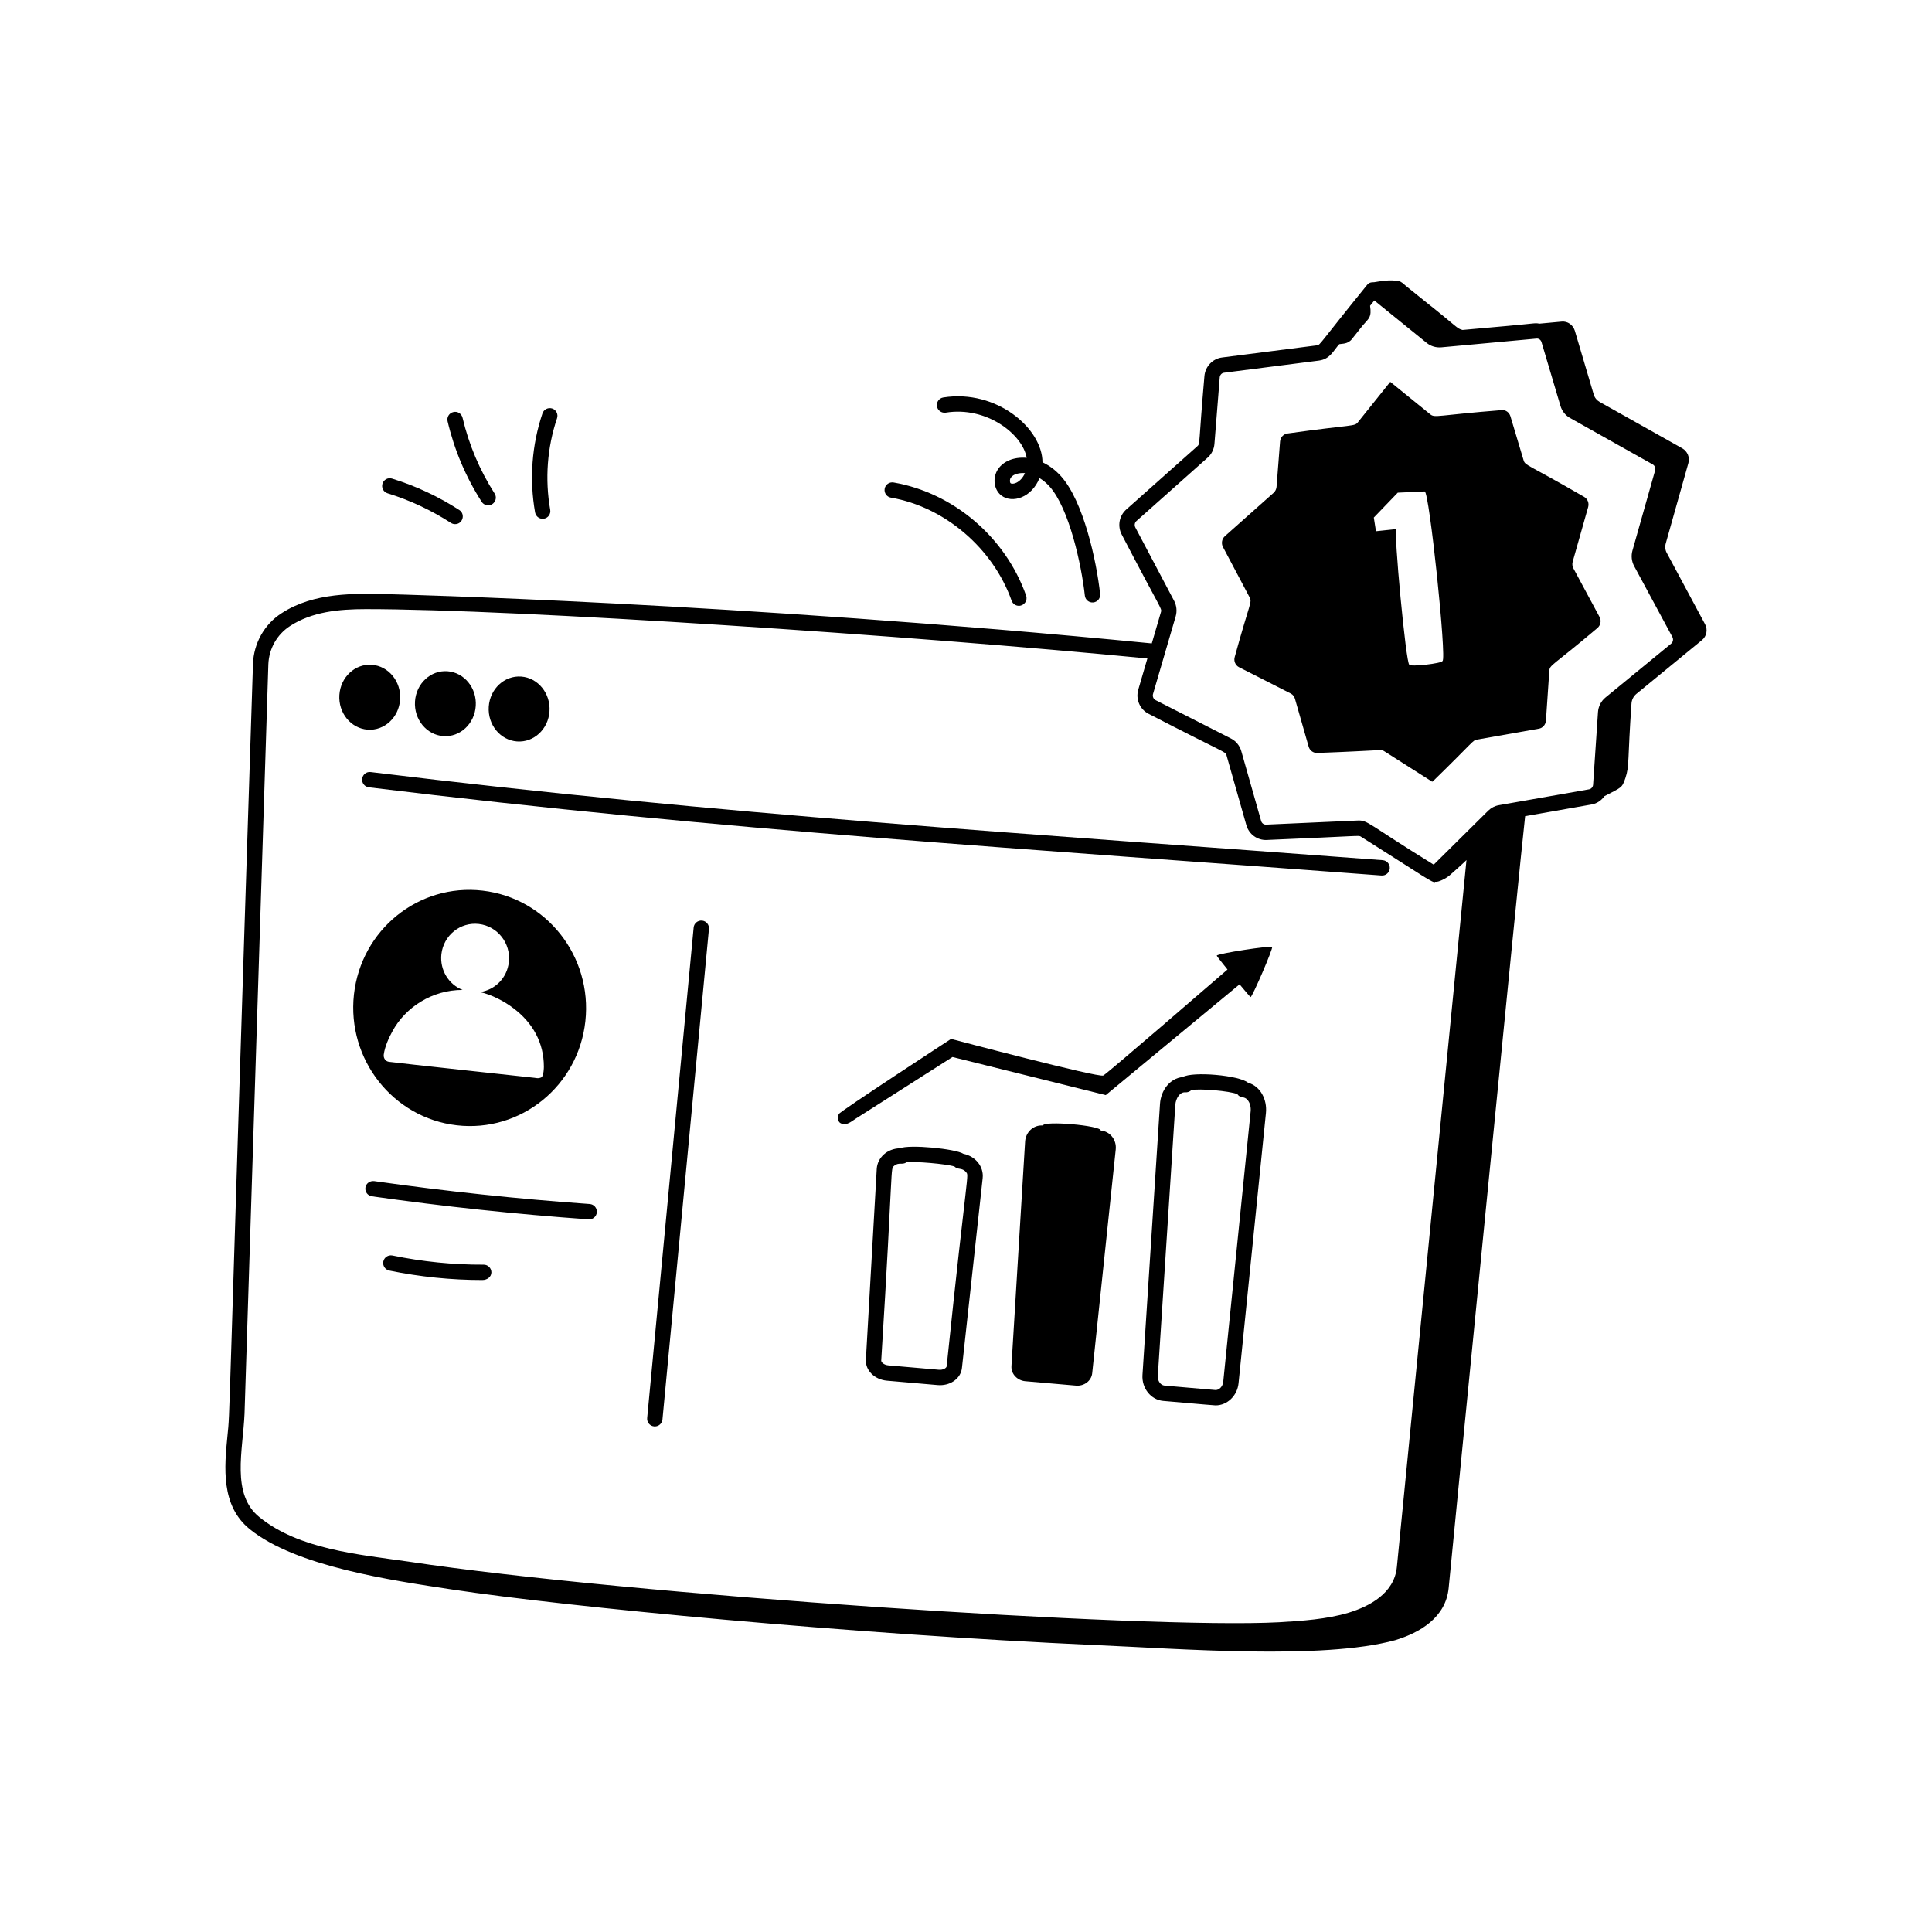
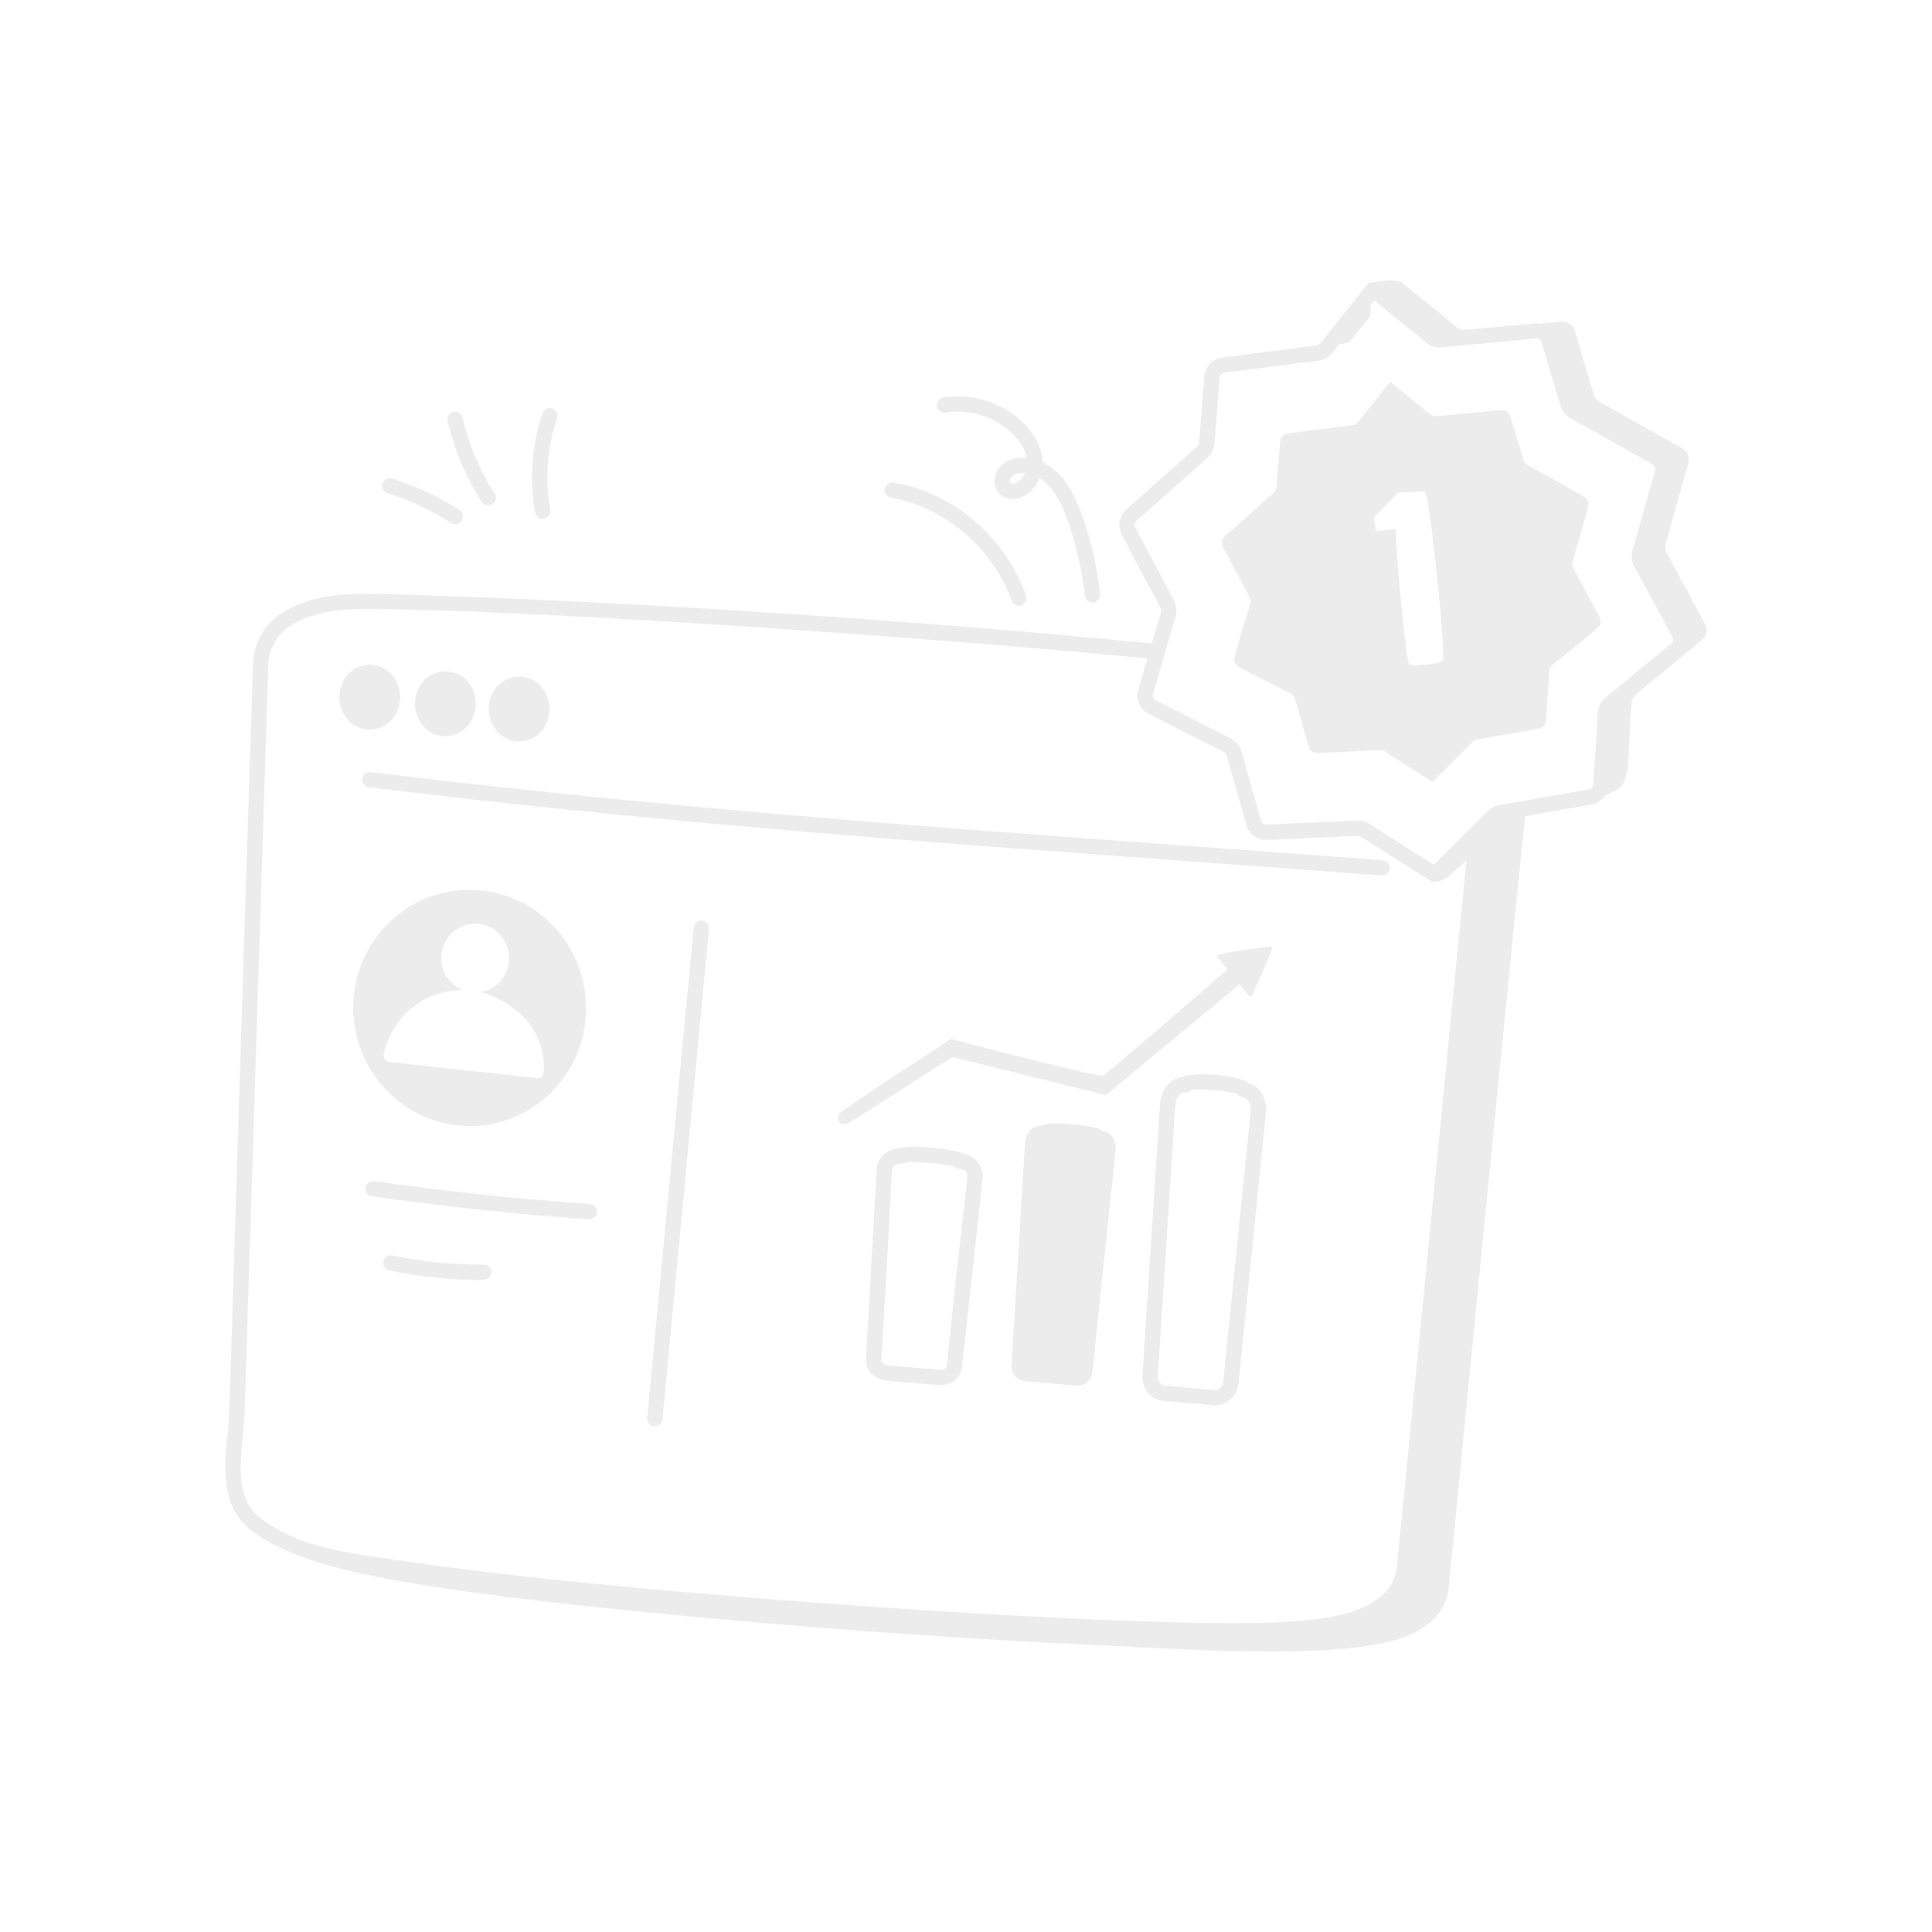
<svg xmlns="http://www.w3.org/2000/svg" version="1.1" id="Layer_1" x="0px" y="0px" viewBox="0 0 3000 3000" style="enable-background:new 0 0 3000 3000;" xml:space="preserve">
  <g>
    <g>
-       <path d="M802.813,1151.303c26.048,1.934,48.634-19.049,50.445-46.86c1.806-27.811-17.843-51.922-43.892-53.856    c-26.048-1.928-48.634,19.049-50.443,46.86C757.115,1125.258,776.765,1149.369,802.813,1151.303z" />
-       <path d="M688.305,1143.019c26.051,1.928,48.634-19.049,50.443-46.86c1.812-27.811-17.838-51.928-43.889-53.862    c-26.046-1.928-48.631,19.049-50.443,46.86C642.608,1116.974,662.257,1141.085,688.305,1143.019z" />
-       <path d="M621.313,1086.146c1.812-27.816-17.838-51.928-43.889-53.856c-26.046-1.934-48.631,19.043-50.443,46.86    c-1.809,27.811,17.843,51.922,43.889,53.856C596.922,1134.934,619.507,1113.956,621.313,1086.146z" />
-       <path d="M2147.025,1335.69c-549.748-41.371-1025.353-70.077-1571.366-136.828c-6.629-0.909-12.478,3.845-13.282,10.393    c-0.804,6.548,3.845,12.49,10.393,13.282c550.699,67.353,1031.169,96.099,1572.462,136.968    c6.452,0.496,12.297-4.357,12.793-11.022C2158.525,1341.935,2153.596,1336.203,2147.025,1335.69z" />
-       <path d="M2647.46,968.99l-59.175-110.235c-2.627-4.538-3.105-10.026-1.672-15.035l35.075-124.554    c2.624-8.826-1.433-18.373-9.306-22.906L2484.01,624.2c-4.532-2.627-7.873-6.682-9.303-11.692l-29.351-99.021    c-2.863-9.07-11.214-15.035-20.52-14.08l-34.358,3.157c-10.579-1.394,8.021-1.182-119.457,9.793    c-9.068-2.188-7.461-4.341-57.354-43.732c-10.261-8.348-20.52-16.463-30.781-24.816c-3.341-2.86-6.918-6.682-11.214-7.392    c-14.234-2.565-28.413,0.358-38.276,1.858c-3.874-0.309-7.765,0.658-10.299,3.816c-76.159,93.869-72.74,93.499-78.084,94.162    l-147.454,18.874c-14.657,1.864-26.156,14.074-27.345,29.011c-9.2,105.432-6.536,104.868-10.882,108.679l-110.52,98.333    c-11.033,9.833-13.888,25.842-6.956,38.961c61.255,117.819,62.612,114.305,60.853,120.26l-14.226,48.707    c-649.777-63.574-1180.07-76.252-1182.81-76.377c-55.359-1.433-118.111-3.099-168.221,29.349    c-26.96,17.179-43.426,46.767-44.617,78.743C352.785,2267.47,357.583,2184.87,353.22,2229.33    c-4.771,48.439-10.736,108.808,34.839,145.316c71.508,57.823,219.503,79.198,314.012,93.533    c179.381,27.041,616.136,69.161,1001.207,86.38c127.654,5.444,349.905,23.215,462.904-7.637    c39.371-11.93,78.74-35.553,83.275-80.892c0-1.766,112.397-1146.531,118.766-1198.701l103.407-18.181    c8.29-1.462,15.059-6.332,19.725-12.851c27.185-14.219,27.046-12.381,32.503-27.98c6.553-19.427,3.241-27.024,9.545-116.439    c0.478-5.493,3.099-10.503,7.159-14.08l102.123-83.752C2650.081,988.08,2652.231,977.583,2647.46,968.99z M1823.177,932.989    l-60.235-114.016c-1.759-3.332-1.025-7.526,1.736-9.973l110.52-98.357c6.152-5.453,9.903-13.049,10.579-21.344l8.225-103.25    c0.291-3.752,3.064-6.804,6.583-7.247l147.442-18.874c17.918-2.285,23.052-16.594,31.638-25.498    c4.089-0.986,13.283,0.337,19.705-8.057c5.49-6.921,10.978-13.841,16.466-20.762c9.721-11.343,14.326-12.778,11.61-30.799    l6.6-8.231l81.37,65.944c6.326,5.15,14.342,7.457,22.416,6.851l148.001-13.608c3.647-0.373,6.769,2.027,7.818,5.546l29.477,99.126    c2.388,8.016,7.666,14.634,14.843,18.641l128.393,72.096c3.157,1.771,4.707,5.686,3.682,9.321l-35.186,124.455    c-2.272,7.993-1.316,16.777,2.633,24.071l59.408,110.147c1.853,3.425,1.014,7.829-1.922,10.253l-102.05,83.677    c-6.758,5.546-10.987,13.771-11.581,22.603l-7.596,112.664c-0.245,3.682-2.831,6.688-6.257,7.293l-140.09,24.63    c-6.245,1.095-11.954,4.054-16.568,8.575l-84.574,83.793c-103.451-63.814-101.974-69.315-118.455-68.531l-142.001,6.361    c-3.425,0.07-6.513-2.19-7.515-5.686l-30.805-108.446c-2.423-8.528-8.284-15.682-16.067-19.62l-117.091-59.606    c-3.332-1.701-5.021-5.802-3.926-9.53l35.209-120.54C1827.931,949.067,1827.045,940.306,1823.177,932.989z M2169.045,2433.343    c-4.057,41.04-42.951,61.086-74.924,70.866c-33.835,10.163-72.904,12.739-107.852,14.791    c-205.643,11.052-1013.454-42.89-1351.01-94.011c-79.588-11.383-170.708-19.259-232.167-68.956    c-44.628-35.648-25.768-103.637-23.383-160.823l36.986-1163.702c0.952-24.1,13.361-46.289,33.642-59.414    c34.12-22.189,75.638-26.249,117.872-26.249c233.269,0,846.311,40.905,1213.44,76.628l-14.15,48.439    c-4.311,14.797,2.423,30.549,16.008,37.469c119.824,62.045,119.246,58.188,121.029,64.499l30.805,108.446    c4.043,14.191,17.197,23.628,31.527,22.975c147.137-6.128,142.711-7.422,146.172-5.243    c97.576,61.433,113.299,73.851,115.653,70.098c4.477,1.175,16.67-5.06,22.434-10.037c4.277-3.763,19.787-17.399,26.01-23.622    L2169.045,2433.343z" />
-       <path d="M1940.216,927.233c4.475,8.311,0.588,7.063-22.906,92.823c-1.908,6.204,0.955,13.119,6.682,15.985l80.173,40.801    c3.341,1.672,5.726,4.777,6.682,8.354l21.237,74.204c1.669,5.965,7.16,10.026,13.364,9.787    c102.833-3.839,98.985-6.076,104.508-2.388l73.494,46.767h1.191c65.437-63.788,61.722-63.823,68.959-65.14l95.922-16.94    c5.965-0.955,10.497-6.204,10.975-12.408l5.249-77.071c0.625-9.982,3.63-6.685,74.688-66.812    c5.01-4.293,6.443-11.453,3.338-17.179l-40.563-75.399c-1.672-3.105-2.15-6.921-1.194-10.259l24.1-85.185    c1.672-6.204-0.955-12.647-6.443-15.746c-89.98-52.15-91.343-47.949-94.011-57.27l-20.284-67.767    c-1.905-6.198-7.631-10.259-13.835-9.542c-100.135,7.955-103.367,12.441-110.718,6.443l-62.035-50.349l-49.872,62.28    c-5.627,7.503-5.942,3.397-109.524,17.896c-6.201,0.716-11.214,5.965-11.692,12.408l-5.488,70.628    c-0.478,3.577-1.908,6.682-4.532,9.064l-75.638,67.29c-4.774,4.293-5.965,11.214-3.105,16.702L1940.216,927.233z     M2170.479,764.983l41.757-1.911c7.157-0.717,34.597,262.232,27.677,263.188c0.478,3.816-51.299,9.781-51.538,5.726    c-5.013,0.478-24.816-209.978-20.045-210.456l-31.737,3.338l-3.338-21.234L2170.479,764.983z" />
-       <path d="M709.23,1747.339c99.26,11.453,188.739-60.847,199.714-161.54c10.975-100.693-60.369-191.366-159.629-202.819    c-99.263-11.453-188.503,60.608-199.717,161.301C538.62,1644.974,610.203,1735.886,709.23,1747.339z M595.89,1637.576    c1.666-12.647,8.348-26.96,13.361-36.03c20.284-37.583,61.763-64.424,109.044-64.424c-21.473-8.354-35.553-30.782-32.925-55.359    c3.338-29.349,29.349-50.344,58.219-47.005c28.871,3.344,49.869,29.826,46.528,59.175c-2.624,24.578-21.473,43.19-44.62,46.534    c17.857,4.023,37.631,14.22,52.018,25.288c29.785,22.529,47.005,53.266,47.005,90.673c0,2.931-0.524,11.641-2.15,14.08    c-0.239,0.95-0.952,1.672-1.43,2.144c-0.475,0.239-0.952,0.717-1.43,0.717c-3.105,1.433-6.443,0.717-9.545,0.239    c-2.403-0.301-214.283-23.119-225.727-24.816C598.751,1648.318,595.174,1643.064,595.89,1637.576z" />
-       <path d="M915.713,1869.604c-111.511-7.876-224.163-19.876-334.823-35.605c-6.536-0.699-12.56,3.612-13.492,10.136    c-0.92,6.525,3.612,12.56,10.136,13.492c111.219,15.822,224.431,27.846,336.501,35.792c6.293,0.524,12.259-4.306,12.734-11.068    C927.236,1875.778,922.284,1870.07,915.713,1869.604z" />
-       <path d="M751.098,1963.766c-0.012,0-0.023,0-0.035,0c-47.524,0.21-95.118-4.637-141.745-14.237    c-6.443-1.258-12.769,2.866-14.086,9.297c-1.328,6.455,2.831,12.769,9.286,14.098c47.547,9.763,96.178,14.703,144.564,14.703    c7.177,0,13.969-4.707,13.946-11.954C763.005,1969.079,757.669,1963.766,751.098,1963.766z" />
-       <path d="M1090.104,1429.503c-6.664-0.513-12.385,4.218-13.002,10.766l-72.177,761.642c-0.629,6.548,4.183,12.373,10.742,13.002    c0.385,0.023,0.769,0.047,1.142,0.047c6.082,0,11.278-4.637,11.861-10.812l72.177-761.642    C1101.475,1435.958,1096.663,1430.132,1090.104,1429.503z" />
-       <path d="M1496.02,1791.636c-12.397-7.887-83.799-14.868-98.87-8.575c-19.327,0.498-34.746,14.301-35.757,32.156l-16.847,296.119    c-0.955,16.591,13.445,30.898,32.762,32.576l78.632,6.828c1.235,0.116,2.47,0.163,3.682,0.163    c17.756,0,32.39-11.208,34.079-26.704l32.168-294.767C1527.846,1811.432,1514.644,1795.41,1496.02,1791.636z M1469.981,2121.612    c-0.28,2.54-5.371,5.965-11.977,5.36l-78.62-6.828c-0.012,0-0.012,0-0.012,0c-6.839-0.606-11.15-4.87-11.01-7.457    c19.239-309.362,13.737-296.95,20.144-302.457c6.912-5.943,12.629-0.911,19.107-5.383c12.595-1.864,62.297,2.517,74.333,6.455    c5.583,5.583,12.042,1.442,17.977,8.645C1505.145,1826.336,1502.2,1811.036,1469.981,2121.612z" />
-       <path d="M1709.214,1755.454c0.647-7.812-88.99-15.601-89.636-7.789c-14.435-1.253-26.884,9.961-27.793,24.921l-21.228,348.938    c-0.714,11.773,8.971,22.142,21.633,23.238l78.611,6.827c12.659,1.101,23.916-7.445,25.148-19.177l36.555-347.604    C1734.071,1769.907,1723.65,1756.706,1709.214,1755.454z" />
-       <path d="M1937.985,1681.255c-13.467-11.56-85.914-17.932-101.468-8.831c-20.104,1.858-33.949,20.953-35.279,41.617    l-27.205,420.993c-1.317,20.575,13.107,38.634,32.156,40.289c66.264,5.717,79.119,6.944,81.416,6.944    c17.954,0,33.625-14.843,35.605-34.347l42.526-419.665C1967.844,1707.414,1957.131,1686.51,1937.985,1681.255z M1899.467,2145.497    c-0.769,7.643-6.571,13.492-12.606,12.886l-78.609-6.827c-0.012,0-0.012,0-0.012,0c-6.117-0.536-10.882-7.387-10.393-14.983    l27.205-420.993c0.609-9.514,6.841-20.148,15.321-19.41c3.91,0.228,7.332-1.206,9.495-3.472    c12.781-2.796,59.35,1.282,71.397,6.222c5.318,7.534,10.396,2.305,16.136,9.321c3.565,4.287,5.278,10.882,4.59,17.593    L1899.467,2145.497z" />
-       <path d="M1889.392,1483.936c-0.312,0.25,7.206,9.845,16.635,21.525c-21.624,18.705-186.065,160.905-192.802,164.557    c-7.215,3.909-236.399-56.804-236.399-56.804c-2.4,1.563-172.857,112.705-174.402,116.707c-1.076,2.781-1.359,5.926-0.74,8.93    c0.656,3.157,1.998,4.711,4.934,5.855c8.4,3.256,15.4-3.344,22.009-7.561c3.141-1.999,143.874-91.665,150.393-95.829    l237.978,59.157l207.817-172.031c9.251,11.167,16.771,19.981,17.077,19.737c2.269,0.967,35.643-76.581,33.377-77.542    C1974.77,1467.619,1888.894,1480.918,1889.392,1483.936z" />
-       <path d="M1383.438,772.719c83.339,14.331,158.638,78.643,187.393,160.037c1.736,4.893,6.338,7.946,11.255,7.946    c8.27,0,13.977-8.182,11.255-15.915c-32.04-90.667-112.839-159.594-205.848-175.602c-6.524-1.049-12.665,3.262-13.783,9.74    C1372.591,765.426,1376.948,771.601,1383.438,772.719z" />
-       <path d="M1468.547,640.761c63.15-10.261,119.17,33.265,125.701,70.185c-21.226-1.809-36.639,6.141-44.308,17.267    c-9.158,13.282-6.886,32.156,4.998,41.221c16.85,12.752,46.968,3.405,59.198-27.1c5.569,3.402,10.882,7.806,15.671,13.142    c30.277,33.753,49.505,121.413,54.747,169.427c0.703,6.467,6.501,11.256,13.154,10.556c6.548-0.722,11.278-6.594,10.567-13.165    c-5.649-51.773-25.856-143.953-60.713-182.756c-8.482-9.437-18.35-16.801-28.801-21.717    c-0.211-52.321-71.061-113.721-153.99-100.64c-6.501,1.049-10.94,7.177-9.892,13.678    C1455.918,637.359,1462.035,641.74,1468.547,640.761z M1578.276,749.557c-3.495,1.701-7.328,2.051-8.89,0.885    c-1.585-1.212-1.783-5.802,0.198-8.668c4.192-6.08,14.081-7.779,21.974-7.107C1588.656,741.308,1584.031,746.738,1578.276,749.557    z" />
-       <path d="M601.78,765.962c34.65,10.695,67.762,26.168,98.427,45.998c2.004,1.305,4.253,1.911,6.466,1.911    c11.797,0,16.488-15.467,6.49-21.95c-32.494-21.018-67.598-37.423-104.345-48.747c-6.35-2.051-12.979,1.585-14.913,7.876    C591.958,757.34,595.488,764.028,601.78,765.962z" />
-       <path d="M747.929,779.151c2.284,3.565,6.128,5.499,10.055,5.499c9.291,0,15.162-10.354,10.031-18.362    c-23.15-36.118-39.893-75.684-49.761-117.557c-1.515-6.431-7.946-10.532-14.354-8.878c-6.408,1.491-10.381,7.923-8.878,14.331    C705.508,698.713,723.31,740.773,747.929,779.151z" />
-       <path d="M844.701,805.388c6.49-1.142,10.824-7.317,9.67-13.818c-8.365-47.536-4.707-96.679,10.602-142.094    c2.109-6.245-1.247-13.026-7.492-15.123c-6.198-2.027-13.002,1.258-15.111,7.48c-16.591,49.213-20.564,102.411-11.488,153.885    C832.074,802.509,838.697,806.589,844.701,805.388z" />
+       <path style="fill:#ECECEC;" d="M802.813,1151.303c26.048,1.934,48.634-19.049,50.445-46.86c1.806-27.811-17.843-51.922-43.892-53.856    c-26.048-1.928-48.634,19.049-50.443,46.86C757.115,1125.258,776.765,1149.369,802.813,1151.303z" />
+       <path style="fill:#ECECEC;" d="M688.305,1143.019c26.051,1.928,48.634-19.049,50.443-46.86c1.812-27.811-17.838-51.928-43.889-53.862    c-26.046-1.928-48.631,19.049-50.443,46.86C642.608,1116.974,662.257,1141.085,688.305,1143.019z" />
+       <path style="fill:#ECECEC;" d="M621.313,1086.146c1.812-27.816-17.838-51.928-43.889-53.856c-26.046-1.934-48.631,19.043-50.443,46.86    c-1.809,27.811,17.843,51.922,43.889,53.856C596.922,1134.934,619.507,1113.956,621.313,1086.146z" />
+       <path style="fill:#ECECEC;" d="M2147.025,1335.69c-549.748-41.371-1025.353-70.077-1571.366-136.828c-6.629-0.909-12.478,3.845-13.282,10.393    c-0.804,6.548,3.845,12.49,10.393,13.282c550.699,67.353,1031.169,96.099,1572.462,136.968    c6.452,0.496,12.297-4.357,12.793-11.022C2158.525,1341.935,2153.596,1336.203,2147.025,1335.69z" />
+       <path style="fill:#ECECEC;" d="M2647.46,968.99l-59.175-110.235c-2.627-4.538-3.105-10.026-1.672-15.035l35.075-124.554    c2.624-8.826-1.433-18.373-9.306-22.906L2484.01,624.2c-4.532-2.627-7.873-6.682-9.303-11.692l-29.351-99.021    c-2.863-9.07-11.214-15.035-20.52-14.08l-34.358,3.157c-10.579-1.394,8.021-1.182-119.457,9.793    c-9.068-2.188-7.461-4.341-57.354-43.732c-10.261-8.348-20.52-16.463-30.781-24.816c-3.341-2.86-6.918-6.682-11.214-7.392    c-14.234-2.565-28.413,0.358-38.276,1.858c-3.874-0.309-7.765,0.658-10.299,3.816c-76.159,93.869-72.74,93.499-78.084,94.162    l-147.454,18.874c-14.657,1.864-26.156,14.074-27.345,29.011c-9.2,105.432-6.536,104.868-10.882,108.679l-110.52,98.333    c-11.033,9.833-13.888,25.842-6.956,38.961c61.255,117.819,62.612,114.305,60.853,120.26l-14.226,48.707    c-649.777-63.574-1180.07-76.252-1182.81-76.377c-55.359-1.433-118.111-3.099-168.221,29.349    c-26.96,17.179-43.426,46.767-44.617,78.743C352.785,2267.47,357.583,2184.87,353.22,2229.33    c-4.771,48.439-10.736,108.808,34.839,145.316c71.508,57.823,219.503,79.198,314.012,93.533    c179.381,27.041,616.136,69.161,1001.207,86.38c127.654,5.444,349.905,23.215,462.904-7.637    c39.371-11.93,78.74-35.553,83.275-80.892c0-1.766,112.397-1146.531,118.766-1198.701l103.407-18.181    c8.29-1.462,15.059-6.332,19.725-12.851c27.185-14.219,27.046-12.381,32.503-27.98c6.553-19.427,3.241-27.024,9.545-116.439    c0.478-5.493,3.099-10.503,7.159-14.08l102.123-83.752C2650.081,988.08,2652.231,977.583,2647.46,968.99z M1823.177,932.989    l-60.235-114.016c-1.759-3.332-1.025-7.526,1.736-9.973l110.52-98.357c6.152-5.453,9.903-13.049,10.579-21.344l8.225-103.25    c0.291-3.752,3.064-6.804,6.583-7.247l147.442-18.874c17.918-2.285,23.052-16.594,31.638-25.498    c4.089-0.986,13.283,0.337,19.705-8.057c5.49-6.921,10.978-13.841,16.466-20.762c9.721-11.343,14.326-12.778,11.61-30.799    l6.6-8.231l81.37,65.944c6.326,5.15,14.342,7.457,22.416,6.851l148.001-13.608c3.647-0.373,6.769,2.027,7.818,5.546l29.477,99.126    c2.388,8.016,7.666,14.634,14.843,18.641l128.393,72.096c3.157,1.771,4.707,5.686,3.682,9.321l-35.186,124.455    c-2.272,7.993-1.316,16.777,2.633,24.071l59.408,110.147c1.853,3.425,1.014,7.829-1.922,10.253l-102.05,83.677    c-6.758,5.546-10.987,13.771-11.581,22.603l-7.596,112.664c-0.245,3.682-2.831,6.688-6.257,7.293l-140.09,24.63    c-6.245,1.095-11.954,4.054-16.568,8.575l-84.574,83.793c-103.451-63.814-101.974-69.315-118.455-68.531l-142.001,6.361    c-3.425,0.07-6.513-2.19-7.515-5.686l-30.805-108.446c-2.423-8.528-8.284-15.682-16.067-19.62l-117.091-59.606    c-3.332-1.701-5.021-5.802-3.926-9.53l35.209-120.54C1827.931,949.067,1827.045,940.306,1823.177,932.989z M2169.045,2433.343    c-4.057,41.04-42.951,61.086-74.924,70.866c-33.835,10.163-72.904,12.739-107.852,14.791    c-205.643,11.052-1013.454-42.89-1351.01-94.011c-79.588-11.383-170.708-19.259-232.167-68.956    c-44.628-35.648-25.768-103.637-23.383-160.823l36.986-1163.702c0.952-24.1,13.361-46.289,33.642-59.414    c34.12-22.189,75.638-26.249,117.872-26.249c233.269,0,846.311,40.905,1213.44,76.628l-14.15,48.439    c-4.311,14.797,2.423,30.549,16.008,37.469c119.824,62.045,119.246,58.188,121.029,64.499l30.805,108.446    c4.043,14.191,17.197,23.628,31.527,22.975c147.137-6.128,142.711-7.422,146.172-5.243    c97.576,61.433,113.299,73.851,115.653,70.098c4.477,1.175,16.67-5.06,22.434-10.037c4.277-3.763,19.787-17.399,26.01-23.622    L2169.045,2433.343z" />
+       <path style="fill:#ECECEC;" d="M1940.216,927.233c4.475,8.311,0.588,7.063-22.906,92.823c-1.908,6.204,0.955,13.119,6.682,15.985l80.173,40.801    c3.341,1.672,5.726,4.777,6.682,8.354l21.237,74.204c1.669,5.965,7.16,10.026,13.364,9.787    c102.833-3.839,98.985-6.076,104.508-2.388l73.494,46.767h1.191c65.437-63.788,61.722-63.823,68.959-65.14l95.922-16.94    c5.965-0.955,10.497-6.204,10.975-12.408l5.249-77.071c0.625-9.982,3.63-6.685,74.688-66.812    c5.01-4.293,6.443-11.453,3.338-17.179l-40.563-75.399c-1.672-3.105-2.15-6.921-1.194-10.259l24.1-85.185    c1.672-6.204-0.955-12.647-6.443-15.746c-89.98-52.15-91.343-47.949-94.011-57.27l-20.284-67.767    c-1.905-6.198-7.631-10.259-13.835-9.542c-100.135,7.955-103.367,12.441-110.718,6.443l-62.035-50.349l-49.872,62.28    c-5.627,7.503-5.942,3.397-109.524,17.896c-6.201,0.716-11.214,5.965-11.692,12.408l-5.488,70.628    c-0.478,3.577-1.908,6.682-4.532,9.064l-75.638,67.29c-4.774,4.293-5.965,11.214-3.105,16.702L1940.216,927.233z     M2170.479,764.983l41.757-1.911c7.157-0.717,34.597,262.232,27.677,263.188c0.478,3.816-51.299,9.781-51.538,5.726    c-5.013,0.478-24.816-209.978-20.045-210.456l-31.737,3.338l-3.338-21.234L2170.479,764.983z" />
+       <path style="fill:#ECECEC;" d="M709.23,1747.339c99.26,11.453,188.739-60.847,199.714-161.54c10.975-100.693-60.369-191.366-159.629-202.819    c-99.263-11.453-188.503,60.608-199.717,161.301C538.62,1644.974,610.203,1735.886,709.23,1747.339z M595.89,1637.576    c1.666-12.647,8.348-26.96,13.361-36.03c20.284-37.583,61.763-64.424,109.044-64.424c-21.473-8.354-35.553-30.782-32.925-55.359    c3.338-29.349,29.349-50.344,58.219-47.005c28.871,3.344,49.869,29.826,46.528,59.175c-2.624,24.578-21.473,43.19-44.62,46.534    c17.857,4.023,37.631,14.22,52.018,25.288c29.785,22.529,47.005,53.266,47.005,90.673c0,2.931-0.524,11.641-2.15,14.08    c-0.239,0.95-0.952,1.672-1.43,2.144c-0.475,0.239-0.952,0.717-1.43,0.717c-3.105,1.433-6.443,0.717-9.545,0.239    c-2.403-0.301-214.283-23.119-225.727-24.816C598.751,1648.318,595.174,1643.064,595.89,1637.576z" />
+       <path style="fill:#ECECEC;" d="M915.713,1869.604c-111.511-7.876-224.163-19.876-334.823-35.605c-6.536-0.699-12.56,3.612-13.492,10.136    c-0.92,6.525,3.612,12.56,10.136,13.492c111.219,15.822,224.431,27.846,336.501,35.792c6.293,0.524,12.259-4.306,12.734-11.068    C927.236,1875.778,922.284,1870.07,915.713,1869.604z" />
+       <path style="fill:#ECECEC;" d="M751.098,1963.766c-0.012,0-0.023,0-0.035,0c-47.524,0.21-95.118-4.637-141.745-14.237    c-6.443-1.258-12.769,2.866-14.086,9.297c-1.328,6.455,2.831,12.769,9.286,14.098c47.547,9.763,96.178,14.703,144.564,14.703    c7.177,0,13.969-4.707,13.946-11.954C763.005,1969.079,757.669,1963.766,751.098,1963.766z" />
+       <path style="fill:#ECECEC;" d="M1090.104,1429.503c-6.664-0.513-12.385,4.218-13.002,10.766l-72.177,761.642c-0.629,6.548,4.183,12.373,10.742,13.002    c0.385,0.023,0.769,0.047,1.142,0.047c6.082,0,11.278-4.637,11.861-10.812l72.177-761.642    C1101.475,1435.958,1096.663,1430.132,1090.104,1429.503z" />
+       <path style="fill:#ECECEC;" d="M1496.02,1791.636c-12.397-7.887-83.799-14.868-98.87-8.575c-19.327,0.498-34.746,14.301-35.757,32.156l-16.847,296.119    c-0.955,16.591,13.445,30.898,32.762,32.576l78.632,6.828c1.235,0.116,2.47,0.163,3.682,0.163    c17.756,0,32.39-11.208,34.079-26.704l32.168-294.767C1527.846,1811.432,1514.644,1795.41,1496.02,1791.636z M1469.981,2121.612    c-0.28,2.54-5.371,5.965-11.977,5.36l-78.62-6.828c-0.012,0-0.012,0-0.012,0c-6.839-0.606-11.15-4.87-11.01-7.457    c19.239-309.362,13.737-296.95,20.144-302.457c6.912-5.943,12.629-0.911,19.107-5.383c12.595-1.864,62.297,2.517,74.333,6.455    c5.583,5.583,12.042,1.442,17.977,8.645C1505.145,1826.336,1502.2,1811.036,1469.981,2121.612z" />
+       <path style="fill:#ECECEC;" d="M1709.214,1755.454c0.647-7.812-88.99-15.601-89.636-7.789c-14.435-1.253-26.884,9.961-27.793,24.921l-21.228,348.938    c-0.714,11.773,8.971,22.142,21.633,23.238l78.611,6.827c12.659,1.101,23.916-7.445,25.148-19.177l36.555-347.604    C1734.071,1769.907,1723.65,1756.706,1709.214,1755.454z" />
+       <path style="fill:#ECECEC;" d="M1937.985,1681.255c-13.467-11.56-85.914-17.932-101.468-8.831c-20.104,1.858-33.949,20.953-35.279,41.617    l-27.205,420.993c-1.317,20.575,13.107,38.634,32.156,40.289c66.264,5.717,79.119,6.944,81.416,6.944    c17.954,0,33.625-14.843,35.605-34.347l42.526-419.665C1967.844,1707.414,1957.131,1686.51,1937.985,1681.255z M1899.467,2145.497    c-0.769,7.643-6.571,13.492-12.606,12.886l-78.609-6.827c-0.012,0-0.012,0-0.012,0c-6.117-0.536-10.882-7.387-10.393-14.983    l27.205-420.993c0.609-9.514,6.841-20.148,15.321-19.41c3.91,0.228,7.332-1.206,9.495-3.472    c12.781-2.796,59.35,1.282,71.397,6.222c5.318,7.534,10.396,2.305,16.136,9.321c3.565,4.287,5.278,10.882,4.59,17.593    L1899.467,2145.497z" />
+       <path style="fill:#ECECEC;" d="M1889.392,1483.936c-0.312,0.25,7.206,9.845,16.635,21.525c-21.624,18.705-186.065,160.905-192.802,164.557    c-7.215,3.909-236.399-56.804-236.399-56.804c-2.4,1.563-172.857,112.705-174.402,116.707c-1.076,2.781-1.359,5.926-0.74,8.93    c0.656,3.157,1.998,4.711,4.934,5.855c8.4,3.256,15.4-3.344,22.009-7.561c3.141-1.999,143.874-91.665,150.393-95.829    l237.978,59.157l207.817-172.031c9.251,11.167,16.771,19.981,17.077,19.737c2.269,0.967,35.643-76.581,33.377-77.542    C1974.77,1467.619,1888.894,1480.918,1889.392,1483.936z" />
+       <path style="fill:#ECECEC;" d="M1383.438,772.719c83.339,14.331,158.638,78.643,187.393,160.037c1.736,4.893,6.338,7.946,11.255,7.946    c8.27,0,13.977-8.182,11.255-15.915c-32.04-90.667-112.839-159.594-205.848-175.602c-6.524-1.049-12.665,3.262-13.783,9.74    C1372.591,765.426,1376.948,771.601,1383.438,772.719z" />
+       <path style="fill:#ECECEC;" d="M1468.547,640.761c63.15-10.261,119.17,33.265,125.701,70.185c-21.226-1.809-36.639,6.141-44.308,17.267    c-9.158,13.282-6.886,32.156,4.998,41.221c16.85,12.752,46.968,3.405,59.198-27.1c5.569,3.402,10.882,7.806,15.671,13.142    c30.277,33.753,49.505,121.413,54.747,169.427c0.703,6.467,6.501,11.256,13.154,10.556c6.548-0.722,11.278-6.594,10.567-13.165    c-5.649-51.773-25.856-143.953-60.713-182.756c-8.482-9.437-18.35-16.801-28.801-21.717    c-0.211-52.321-71.061-113.721-153.99-100.64c-6.501,1.049-10.94,7.177-9.892,13.678    C1455.918,637.359,1462.035,641.74,1468.547,640.761z M1578.276,749.557c-3.495,1.701-7.328,2.051-8.89,0.885    c-1.585-1.212-1.783-5.802,0.198-8.668c4.192-6.08,14.081-7.779,21.974-7.107C1588.656,741.308,1584.031,746.738,1578.276,749.557    z" />
+       <path style="fill:#ECECEC;" d="M601.78,765.962c34.65,10.695,67.762,26.168,98.427,45.998c2.004,1.305,4.253,1.911,6.466,1.911    c11.797,0,16.488-15.467,6.49-21.95c-32.494-21.018-67.598-37.423-104.345-48.747c-6.35-2.051-12.979,1.585-14.913,7.876    C591.958,757.34,595.488,764.028,601.78,765.962z" />
+       <path style="fill:#ECECEC;" d="M747.929,779.151c2.284,3.565,6.128,5.499,10.055,5.499c9.291,0,15.162-10.354,10.031-18.362    c-23.15-36.118-39.893-75.684-49.761-117.557c-1.515-6.431-7.946-10.532-14.354-8.878c-6.408,1.491-10.381,7.923-8.878,14.331    C705.508,698.713,723.31,740.773,747.929,779.151z" />
+       <path style="fill:#ECECEC;" d="M844.701,805.388c6.49-1.142,10.824-7.317,9.67-13.818c-8.365-47.536-4.707-96.679,10.602-142.094    c2.109-6.245-1.247-13.026-7.492-15.123c-6.198-2.027-13.002,1.258-15.111,7.48c-16.591,49.213-20.564,102.411-11.488,153.885    C832.074,802.509,838.697,806.589,844.701,805.388z" />
    </g>
  </g>
</svg>
